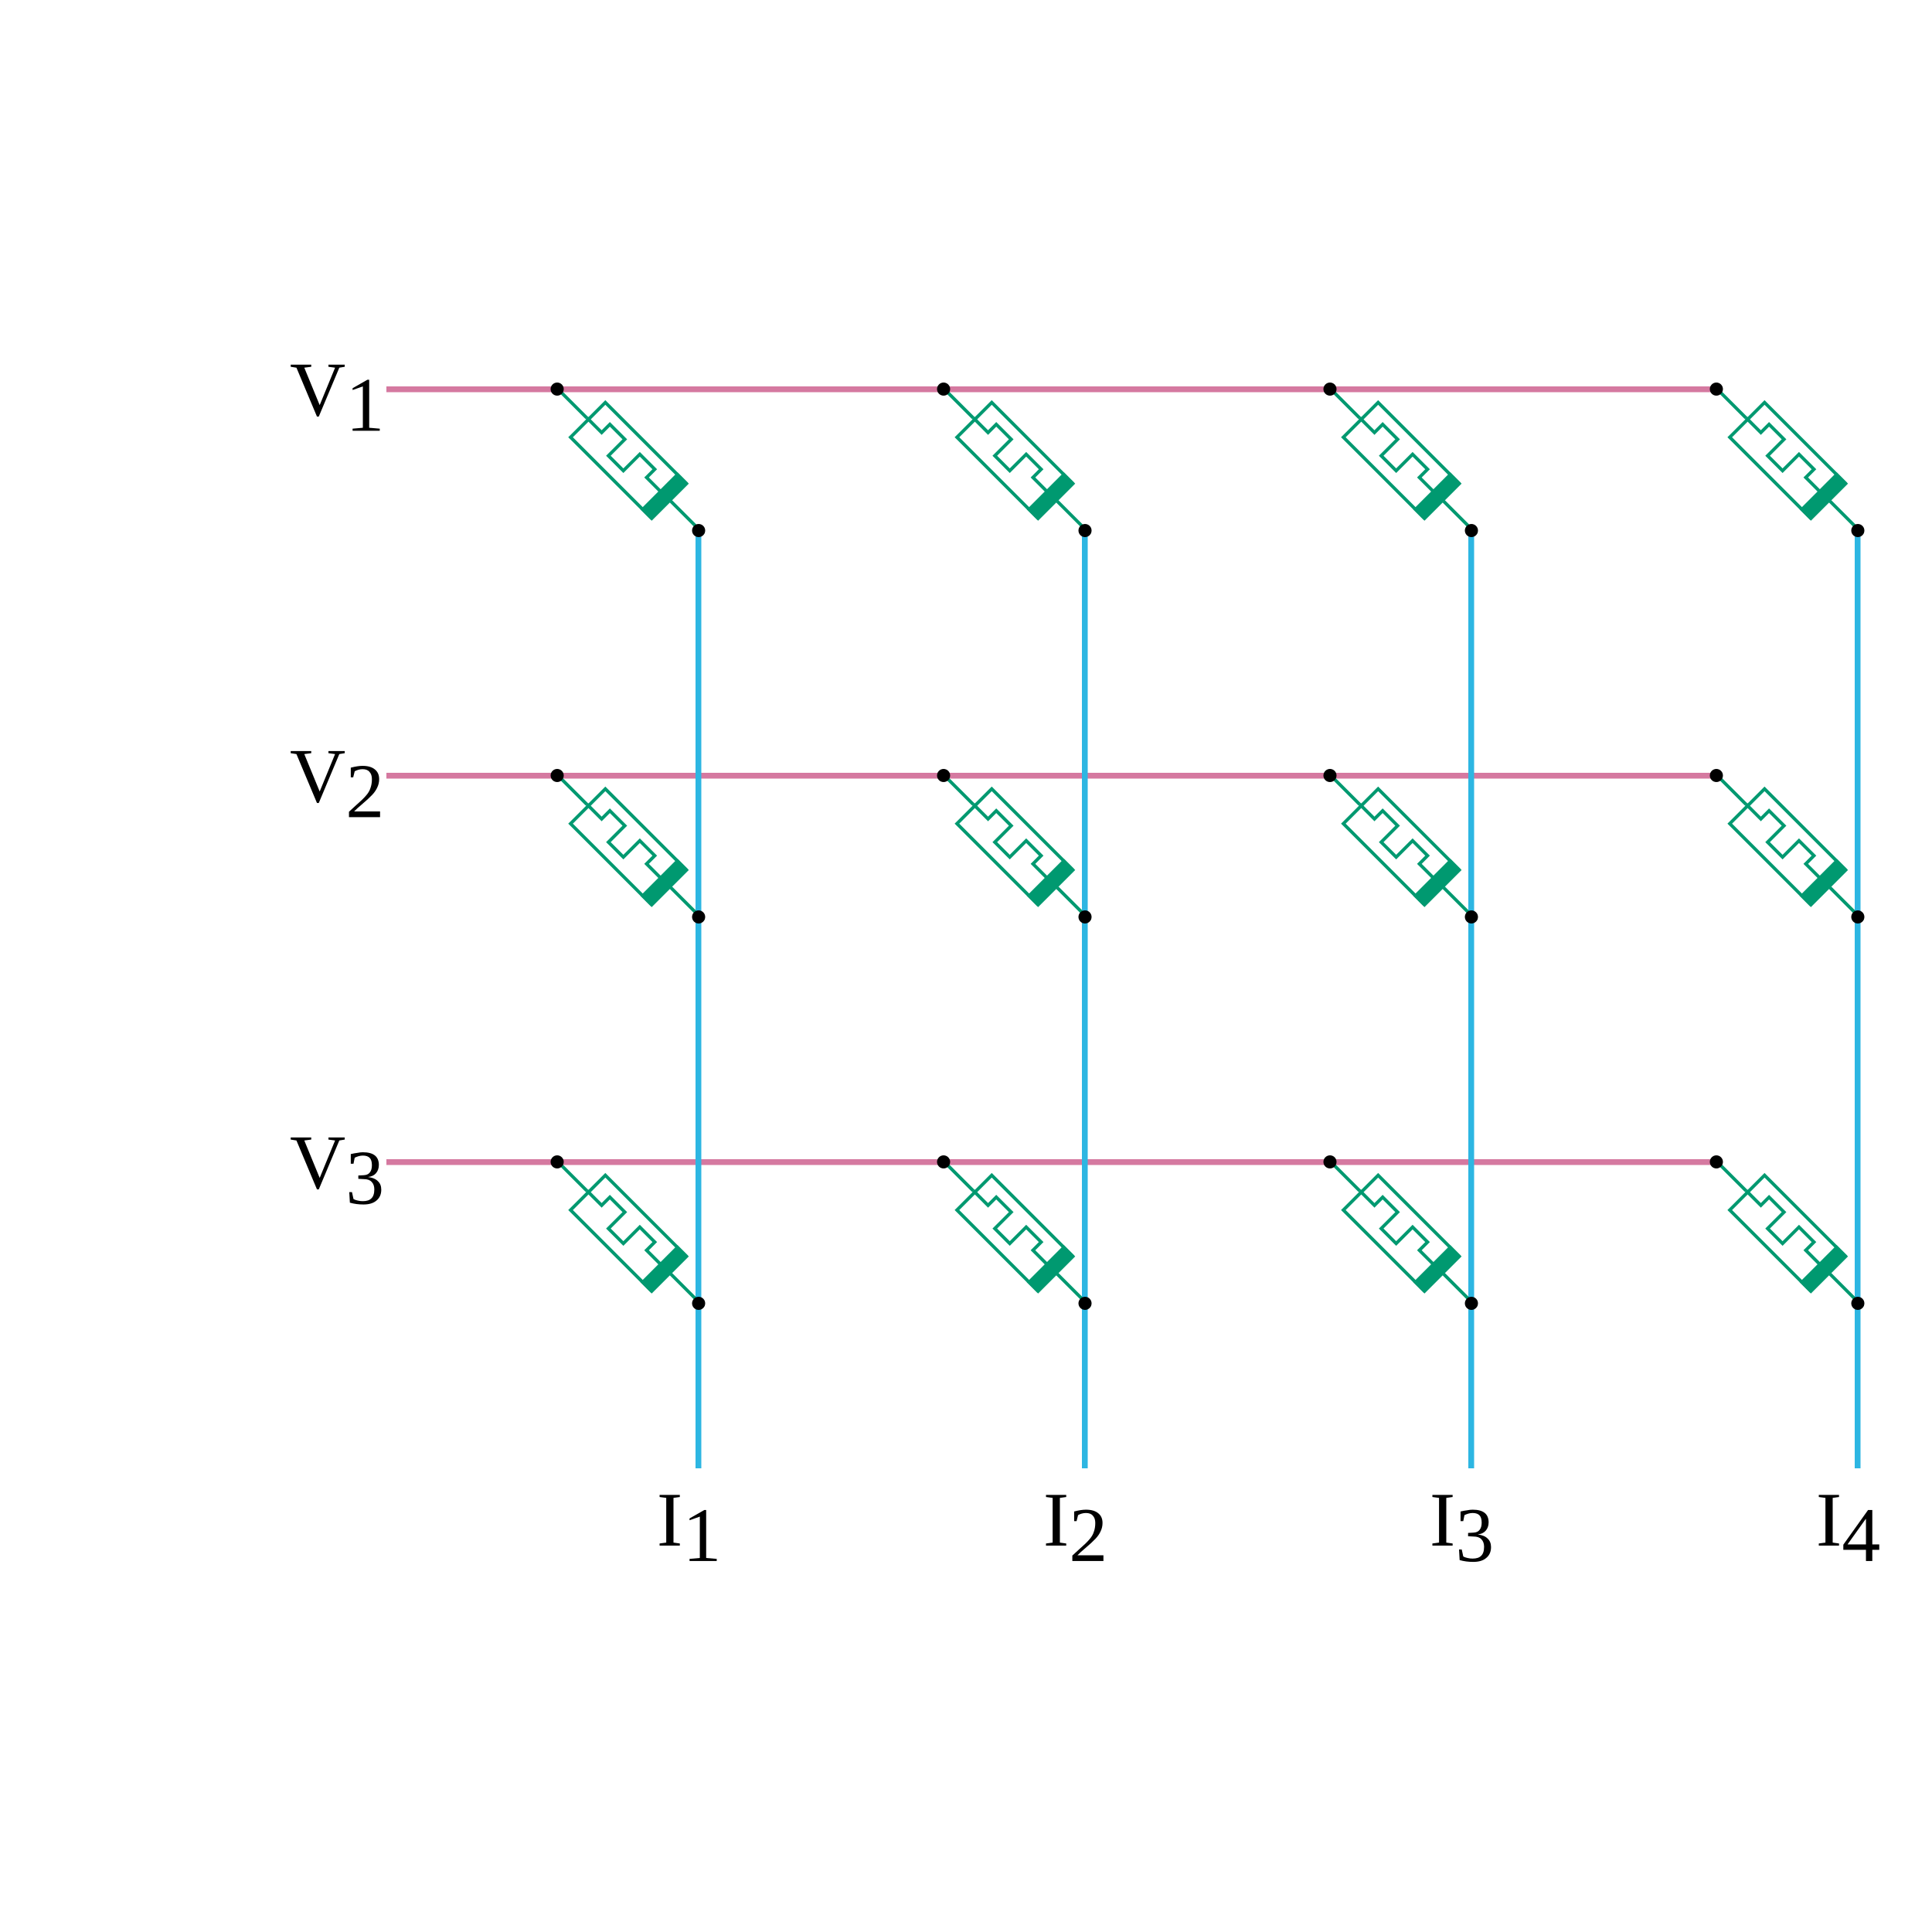
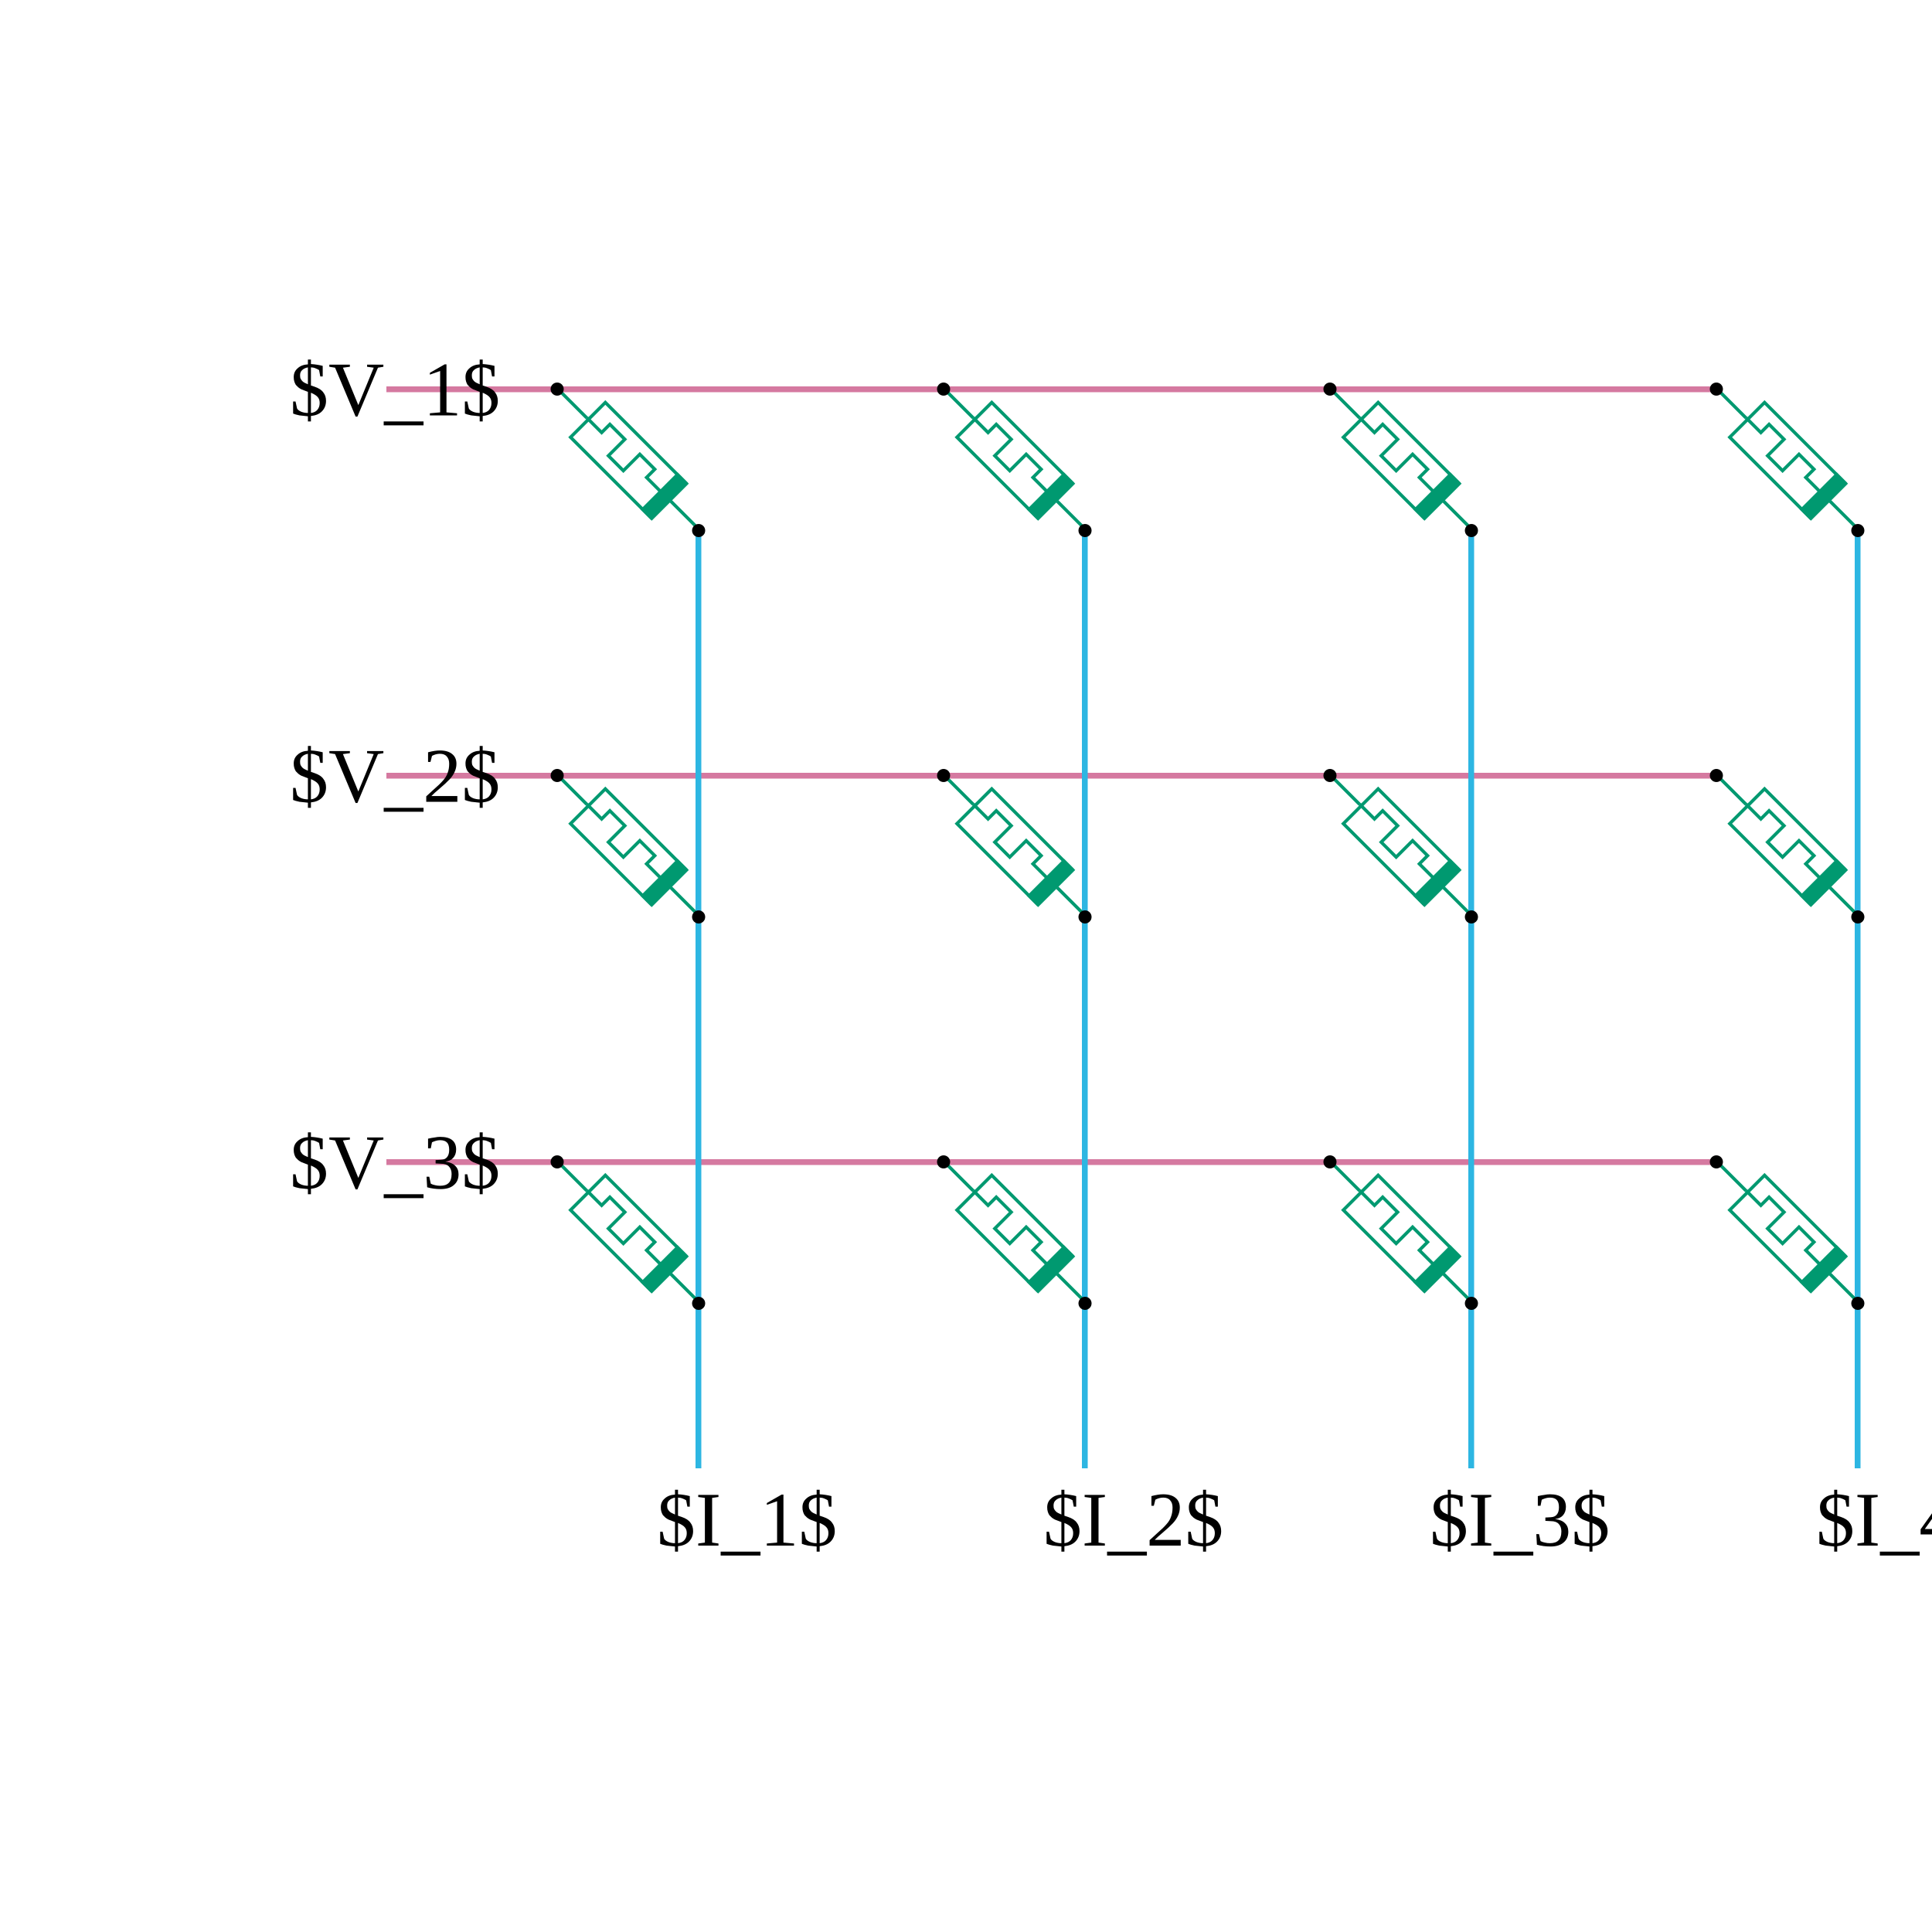
- <svg xmlns="http://www.w3.org/2000/svg" height="200" version="1.1" viewBox="0 0 100 100" width="200" id="svg708" xml:space="preserve">
+ <svg xmlns="http://www.w3.org/2000/svg" height="100" version="1.1" viewBox="0 0 100 100" width="100" id="svg708" xml:space="preserve">
  <defs id="defs585" />
  <style id="style6" />
  <g id="voltLines" color="#d579a0">
    <line x1="20" y1="20.15" x2="89" y2="20.15" stroke="currentColor" stroke-width="1" id="V1" style="stroke-width:0.3;stroke-dasharray:none" />
    <line x1="20" y1="40.15" x2="89" y2="40.15" stroke="currentColor" stroke-width="1" id="V2" style="stroke-width:0.3;stroke-dasharray:none" />
    <line x1="20" y1="60.15" x2="89" y2="60.15" stroke="currentColor" stroke-width="1" id="V3" style="stroke-width:0.3;stroke-dasharray:none" />
-     <text stroke="none" fill="#000000" font-size="4px" x="15" y="21.5" id="textV1">V<tspan baseline-shift="sub">1</tspan>
-     </text>
-     <text stroke="none" fill="#000000" font-size="4px" x="15" y="41.5" id="textV2">V<tspan baseline-shift="sub">2</tspan>
-     </text>
-     <text stroke="none" fill="#000000" font-size="4px" x="15" y="61.5" id="textV3">V<tspan baseline-shift="sub">3</tspan>
-     </text>
+     <text stroke="none" fill="#000000" font-size="4px" x="15" y="21.5" id="textV1">$V_1$</text>
+     <text stroke="none" fill="#000000" font-size="4px" x="15" y="41.5" id="textV2">$V_2$</text>
+     <text stroke="none" fill="#000000" font-size="4px" x="15" y="61.5" id="textV3">$V_3$</text>
  </g>
  <g id="currentLines" color="#2db6e2">
    <line x1="76.15" y1="27.5" x2="76.15" y2="76" stroke="currentColor" stroke-width="1" id="I3" style="stroke-width:0.3;stroke-dasharray:none" />
    <line x1="96.15" y1="27.5" x2="96.15" y2="76" stroke="currentColor" stroke-width="1" id="I4" style="stroke-width:0.3;stroke-dasharray:none" />
    <line x1="56.15" y1="27.5" x2="56.15" y2="76" stroke="currentColor" stroke-width="1" id="I2" style="stroke-width:0.3;stroke-dasharray:none" />
    <line x1="36.15" y1="27.5" x2="36.15" y2="76" stroke="currentColor" stroke-width="1" id="I1" style="stroke-width:0.3;stroke-dasharray:none" />
  </g>
  <g id="memristors" color="#009970">
    <g id="memristor2_4" transform="matrix(0.1200177,-0.1200177,0.1200177,0.1200177,87.63929,40.85957)">
      <path style="fill:none;fill-rule:evenodd;stroke:currentColor;stroke-width:1px;stroke-linecap:butt;stroke-linejoin:miter;stroke-opacity:1" d="m 8.217,14.504 v 6.456 h 3.543 v 6.456 H 4.673 v 6.456 h 7.087 v 6.456 H 8.217 v 6.456" id="center-67-2-0" />
      <rect stroke="currentColor" stroke-width="1" fill="currentColor" id="inter-5-6-6" width="15" height="3.5" x="0.5" y="46.394" />
      <rect stroke="currentColor" stroke-width="1" fill="none" id="outer-3-1-3" width="15" height="35" x="0.5" y="15.267" />
      <line x1="8.165" x2="8.165" y1="0.378" y2="14.551" stroke="currentColor" stroke-width="1" id="pos-5-8-2" />
      <line x1="8.325" x2="8.325" y1="50.648" y2="64.822" stroke="currentColor" stroke-width="1" id="neg-6-7-0" />
      <circle id="posPin-29" class="pin" cx="8" cy="2" r="2" />
      <circle class="pin" id="negPin-1" cx="8" cy="63" r="2" />
    </g>
    <g id="memristor2_3" transform="matrix(0.1200177,-0.1200177,0.1200177,0.1200177,67.63929,40.85957)">
      <path style="fill:none;fill-rule:evenodd;stroke:currentColor;stroke-width:1px;stroke-linecap:butt;stroke-linejoin:miter;stroke-opacity:1" d="m 8.217,14.504 v 6.456 h 3.543 v 6.456 H 4.673 v 6.456 h 7.087 v 6.456 H 8.217 v 6.456" id="center-67-2-0-1" />
      <rect stroke="currentColor" stroke-width="1" fill="currentColor" id="inter-5-6-6-2" width="15" height="3.5" x="0.5" y="46.394" />
      <rect stroke="currentColor" stroke-width="1" fill="none" id="outer-3-1-3-7" width="15" height="35" x="0.5" y="15.267" />
      <line x1="8.165" x2="8.165" y1="0.378" y2="14.551" stroke="currentColor" stroke-width="1" id="pos-5-8-2-0" />
      <line x1="8.325" x2="8.325" y1="50.648" y2="64.822" stroke="currentColor" stroke-width="1" id="neg-6-7-0-9" />
      <circle id="posPin-29-3" class="pin" cx="8" cy="2" r="2" />
      <circle class="pin" id="negPin-1-6" cx="8" cy="63" r="2" />
    </g>
    <g id="memristor2_2" transform="matrix(0.1200177,-0.1200177,0.1200177,0.1200177,47.63929,40.85957)">
      <path style="fill:none;fill-rule:evenodd;stroke:currentColor;stroke-width:1px;stroke-linecap:butt;stroke-linejoin:miter;stroke-opacity:1" d="m 8.217,14.504 v 6.456 h 3.543 v 6.456 H 4.673 v 6.456 h 7.087 v 6.456 H 8.217 v 6.456" id="center-67-2-0-6" />
      <rect stroke="currentColor" stroke-width="1" fill="currentColor" id="inter-5-6-6-26" width="15" height="3.5" x="0.5" y="46.394" />
      <rect stroke="currentColor" stroke-width="1" fill="none" id="outer-3-1-3-1" width="15" height="35" x="0.5" y="15.267" />
      <line x1="8.165" x2="8.165" y1="0.378" y2="14.551" stroke="currentColor" stroke-width="1" id="pos-5-8-2-8" />
      <line x1="8.325" x2="8.325" y1="50.648" y2="64.822" stroke="currentColor" stroke-width="1" id="neg-6-7-0-7" />
      <circle id="posPin-29-9" class="pin" cx="8" cy="2" r="2" />
      <circle class="pin" id="negPin-1-2" cx="8" cy="63" r="2" />
    </g>
    <g id="memristor2_1" transform="matrix(0.1200177,-0.1200177,0.1200177,0.1200177,27.63929,40.85957)">
      <path style="fill:none;fill-rule:evenodd;stroke:currentColor;stroke-width:1px;stroke-linecap:butt;stroke-linejoin:miter;stroke-opacity:1" d="m 8.217,14.504 v 6.456 h 3.543 v 6.456 H 4.673 v 6.456 h 7.087 v 6.456 H 8.217 v 6.456" id="center-67-2-0-1-2" />
      <rect stroke="currentColor" stroke-width="1" fill="currentColor" id="inter-5-6-6-2-3" width="15" height="3.5" x="0.5" y="46.394" />
      <rect stroke="currentColor" stroke-width="1" fill="none" id="outer-3-1-3-7-7" width="15" height="35" x="0.5" y="15.267" />
      <line x1="8.165" x2="8.165" y1="0.378" y2="14.551" stroke="currentColor" stroke-width="1" id="pos-5-8-2-0-5" />
      <line x1="8.325" x2="8.325" y1="50.648" y2="64.822" stroke="currentColor" stroke-width="1" id="neg-6-7-0-9-9" />
      <circle id="posPin-29-3-2" class="pin" cx="8" cy="2" r="2" />
      <circle class="pin" id="negPin-1-6-2" cx="8" cy="63" r="2" />
    </g>
    <g id="memristor1_4" transform="matrix(0.1200177,-0.1200177,0.1200177,0.1200177,87.63929,20.85957)">
      <path style="fill:none;fill-rule:evenodd;stroke:currentColor;stroke-width:1px;stroke-linecap:butt;stroke-linejoin:miter;stroke-opacity:1" d="m 8.217,14.504 v 6.456 h 3.543 v 6.456 H 4.673 v 6.456 h 7.087 v 6.456 H 8.217 v 6.456" id="center-67-2-0-9" />
      <rect stroke="currentColor" stroke-width="1" fill="currentColor" id="inter-5-6-6-7" width="15" height="3.5" x="0.5" y="46.394" />
      <rect stroke="currentColor" stroke-width="1" fill="none" id="outer-3-1-3-3" width="15" height="35" x="0.5" y="15.267" />
      <line x1="8.165" x2="8.165" y1="0.378" y2="14.551" stroke="currentColor" stroke-width="1" id="pos-5-8-2-6" />
      <line x1="8.325" x2="8.325" y1="50.648" y2="64.822" stroke="currentColor" stroke-width="1" id="neg-6-7-0-1" />
      <circle id="posPin-29-2" class="pin" cx="8" cy="2" r="2" />
      <circle class="pin" id="negPin-1-9" cx="8" cy="63" r="2" />
    </g>
    <g id="memristor1_3" transform="matrix(0.1200177,-0.1200177,0.1200177,0.1200177,67.63929,20.85957)">
      <path style="fill:none;fill-rule:evenodd;stroke:currentColor;stroke-width:1px;stroke-linecap:butt;stroke-linejoin:miter;stroke-opacity:1" d="m 8.217,14.504 v 6.456 h 3.543 v 6.456 H 4.673 v 6.456 h 7.087 v 6.456 H 8.217 v 6.456" id="center-67-2-0-1-1" />
      <rect stroke="currentColor" stroke-width="1" fill="currentColor" id="inter-5-6-6-2-9" width="15" height="3.5" x="0.5" y="46.394" />
      <rect stroke="currentColor" stroke-width="1" fill="none" id="outer-3-1-3-7-4" width="15" height="35" x="0.5" y="15.267" />
      <line x1="8.165" x2="8.165" y1="0.378" y2="14.551" stroke="currentColor" stroke-width="1" id="pos-5-8-2-0-7" />
      <line x1="8.325" x2="8.325" y1="50.648" y2="64.822" stroke="currentColor" stroke-width="1" id="neg-6-7-0-9-8" />
      <circle id="posPin-29-3-4" class="pin" cx="8" cy="2" r="2" />
      <circle class="pin" id="negPin-1-6-5" cx="8" cy="63" r="2" />
    </g>
    <g id="memristor1_2" transform="matrix(0.1200177,-0.1200177,0.1200177,0.1200177,47.63929,20.85957)">
      <path style="fill:none;fill-rule:evenodd;stroke:currentColor;stroke-width:1px;stroke-linecap:butt;stroke-linejoin:miter;stroke-opacity:1" d="m 8.217,14.504 v 6.456 h 3.543 v 6.456 H 4.673 v 6.456 h 7.087 v 6.456 H 8.217 v 6.456" id="center-67-2-0-6-3" />
      <rect stroke="currentColor" stroke-width="1" fill="currentColor" id="inter-5-6-6-26-6" width="15" height="3.5" x="0.5" y="46.394" />
      <rect stroke="currentColor" stroke-width="1" fill="none" id="outer-3-1-3-1-1" width="15" height="35" x="0.5" y="15.267" />
      <line x1="8.165" x2="8.165" y1="0.378" y2="14.551" stroke="currentColor" stroke-width="1" id="pos-5-8-2-8-0" />
      <line x1="8.325" x2="8.325" y1="50.648" y2="64.822" stroke="currentColor" stroke-width="1" id="neg-6-7-0-7-6" />
      <circle id="posPin-29-9-3" class="pin" cx="8" cy="2" r="2" />
      <circle class="pin" id="negPin-1-2-2" cx="8" cy="63" r="2" />
    </g>
    <g id="memristor1_1" transform="matrix(0.1200177,-0.1200177,0.1200177,0.1200177,27.63929,20.85957)">
      <path style="fill:none;fill-rule:evenodd;stroke:currentColor;stroke-width:1px;stroke-linecap:butt;stroke-linejoin:miter;stroke-opacity:1" d="m 8.217,14.504 v 6.456 h 3.543 v 6.456 H 4.673 v 6.456 h 7.087 v 6.456 H 8.217 v 6.456" id="center-67-2-0-1-2-6" />
      <rect stroke="currentColor" stroke-width="1" fill="currentColor" id="inter-5-6-6-2-3-1" width="15" height="3.5" x="0.5" y="46.394" />
      <rect stroke="currentColor" stroke-width="1" fill="none" id="outer-3-1-3-7-7-5" width="15" height="35" x="0.5" y="15.267" />
      <line x1="8.165" x2="8.165" y1="0.378" y2="14.551" stroke="currentColor" stroke-width="1" id="pos-5-8-2-0-5-5" />
      <line x1="8.325" x2="8.325" y1="50.648" y2="64.822" stroke="currentColor" stroke-width="1" id="neg-6-7-0-9-9-4" />
      <circle id="posPin-29-3-2-7" class="pin" cx="8" cy="2" r="2" />
      <circle class="pin" id="negPin-1-6-2-6" cx="8" cy="63" r="2" />
    </g>
    <g id="memristor3_4" transform="matrix(0.1200177,-0.1200177,0.1200177,0.1200177,87.63929,60.85957)">
      <path style="fill:none;fill-rule:evenodd;stroke:currentColor;stroke-width:1px;stroke-linecap:butt;stroke-linejoin:miter;stroke-opacity:1" d="m 8.217,14.504 v 6.456 h 3.543 v 6.456 H 4.673 v 6.456 h 7.087 v 6.456 H 8.217 v 6.456" id="center-67-2-0-9-6" />
      <rect stroke="currentColor" stroke-width="1" fill="currentColor" id="inter-5-6-6-7-9" width="15" height="3.5" x="0.5" y="46.394" />
      <rect stroke="currentColor" stroke-width="1" fill="none" id="outer-3-1-3-3-3" width="15" height="35" x="0.5" y="15.267" />
      <line x1="8.165" x2="8.165" y1="0.378" y2="14.551" stroke="currentColor" stroke-width="1" id="pos-5-8-2-6-7" />
      <line x1="8.325" x2="8.325" y1="50.648" y2="64.822" stroke="currentColor" stroke-width="1" id="neg-6-7-0-1-4" />
      <circle id="posPin-29-2-5" class="pin" cx="8" cy="2" r="2" />
      <circle class="pin" id="negPin-1-9-2" cx="8" cy="63" r="2" />
    </g>
    <g id="memristor3_3" transform="matrix(0.1200177,-0.1200177,0.1200177,0.1200177,67.63929,60.85957)">
      <path style="fill:none;fill-rule:evenodd;stroke:currentColor;stroke-width:1px;stroke-linecap:butt;stroke-linejoin:miter;stroke-opacity:1" d="m 8.217,14.504 v 6.456 h 3.543 v 6.456 H 4.673 v 6.456 h 7.087 v 6.456 H 8.217 v 6.456" id="center-67-2-0-1-1-4" />
      <rect stroke="currentColor" stroke-width="1" fill="currentColor" id="inter-5-6-6-2-9-7" width="15" height="3.5" x="0.5" y="46.394" />
      <rect stroke="currentColor" stroke-width="1" fill="none" id="outer-3-1-3-7-4-4" width="15" height="35" x="0.5" y="15.267" />
      <line x1="8.165" x2="8.165" y1="0.378" y2="14.551" stroke="currentColor" stroke-width="1" id="pos-5-8-2-0-7-4" />
      <line x1="8.325" x2="8.325" y1="50.648" y2="64.822" stroke="currentColor" stroke-width="1" id="neg-6-7-0-9-8-3" />
      <circle id="posPin-29-3-4-0" class="pin" cx="8" cy="2" r="2" />
      <circle class="pin" id="negPin-1-6-5-7" cx="8" cy="63" r="2" />
    </g>
    <g id="memristor3_2" transform="matrix(0.1200177,-0.1200177,0.1200177,0.1200177,47.63929,60.85957)">
      <path style="fill:none;fill-rule:evenodd;stroke:currentColor;stroke-width:1px;stroke-linecap:butt;stroke-linejoin:miter;stroke-opacity:1" d="m 8.217,14.504 v 6.456 h 3.543 v 6.456 H 4.673 v 6.456 h 7.087 v 6.456 H 8.217 v 6.456" id="center-67-2-0-6-3-6" />
      <rect stroke="currentColor" stroke-width="1" fill="currentColor" id="inter-5-6-6-26-6-8" width="15" height="3.5" x="0.5" y="46.394" />
      <rect stroke="currentColor" stroke-width="1" fill="none" id="outer-3-1-3-1-1-8" width="15" height="35" x="0.5" y="15.267" />
      <line x1="8.165" x2="8.165" y1="0.378" y2="14.551" stroke="currentColor" stroke-width="1" id="pos-5-8-2-8-0-4" />
      <line x1="8.325" x2="8.325" y1="50.648" y2="64.822" stroke="currentColor" stroke-width="1" id="neg-6-7-0-7-6-3" />
      <circle id="posPin-29-9-3-1" class="pin" cx="8" cy="2" r="2" />
      <circle class="pin" id="negPin-1-2-2-4" cx="8" cy="63" r="2" />
    </g>
    <g id="memristor3_1" transform="matrix(0.1200177,-0.1200177,0.1200177,0.1200177,27.63929,60.85957)">
      <path style="fill:none;fill-rule:evenodd;stroke:currentColor;stroke-width:1px;stroke-linecap:butt;stroke-linejoin:miter;stroke-opacity:1" d="m 8.217,14.504 v 6.456 h 3.543 v 6.456 H 4.673 v 6.456 h 7.087 v 6.456 H 8.217 v 6.456" id="center-67-2-0-1-2-6-2" />
      <rect stroke="currentColor" stroke-width="1" fill="currentColor" id="inter-5-6-6-2-3-1-0" width="15" height="3.5" x="0.5" y="46.394" />
      <rect stroke="currentColor" stroke-width="1" fill="none" id="outer-3-1-3-7-7-5-6" width="15" height="35" x="0.5" y="15.267" />
      <line x1="8.165" x2="8.165" y1="0.378" y2="14.551" stroke="currentColor" stroke-width="1" id="pos-5-8-2-0-5-5-8" />
      <line x1="8.325" x2="8.325" y1="50.648" y2="64.822" stroke="currentColor" stroke-width="1" id="neg-6-7-0-9-9-4-9" />
      <circle id="posPin-29-3-2-7-2" class="pin" cx="8" cy="2" r="2" />
      <circle class="pin" id="negPin-1-6-2-6-6" cx="8" cy="63" r="2" />
    </g>
  </g>
-   <text stroke="none" fill="#000000" font-size="4px" x="34" y="80" id="textI1">I<tspan baseline-shift="sub">1</tspan>
-   </text>
-   <text stroke="none" fill="#000000" font-size="4px" x="54" y="80" id="textI2">I<tspan baseline-shift="sub">2</tspan>
-   </text>
-   <text stroke="none" fill="#000000" font-size="4px" x="74" y="80" id="textI3">I<tspan baseline-shift="sub">3</tspan>
-   </text>
-   <text stroke="none" fill="#000000" font-size="4px" x="94" y="80" id="textI4">I<tspan baseline-shift="sub">4</tspan>
-   </text>
+   <text stroke="none" fill="#000000" font-size="4px" x="34" y="80" id="textI1">$I_1$</text>
+   <text stroke="none" fill="#000000" font-size="4px" x="54" y="80" id="textI2">$I_2$</text>
+   <text stroke="none" fill="#000000" font-size="4px" x="74" y="80" id="textI3">$I_3$</text>
+   <text stroke="none" fill="#000000" font-size="4px" x="94" y="80" id="textI4">$I_4$</text>
</svg>
